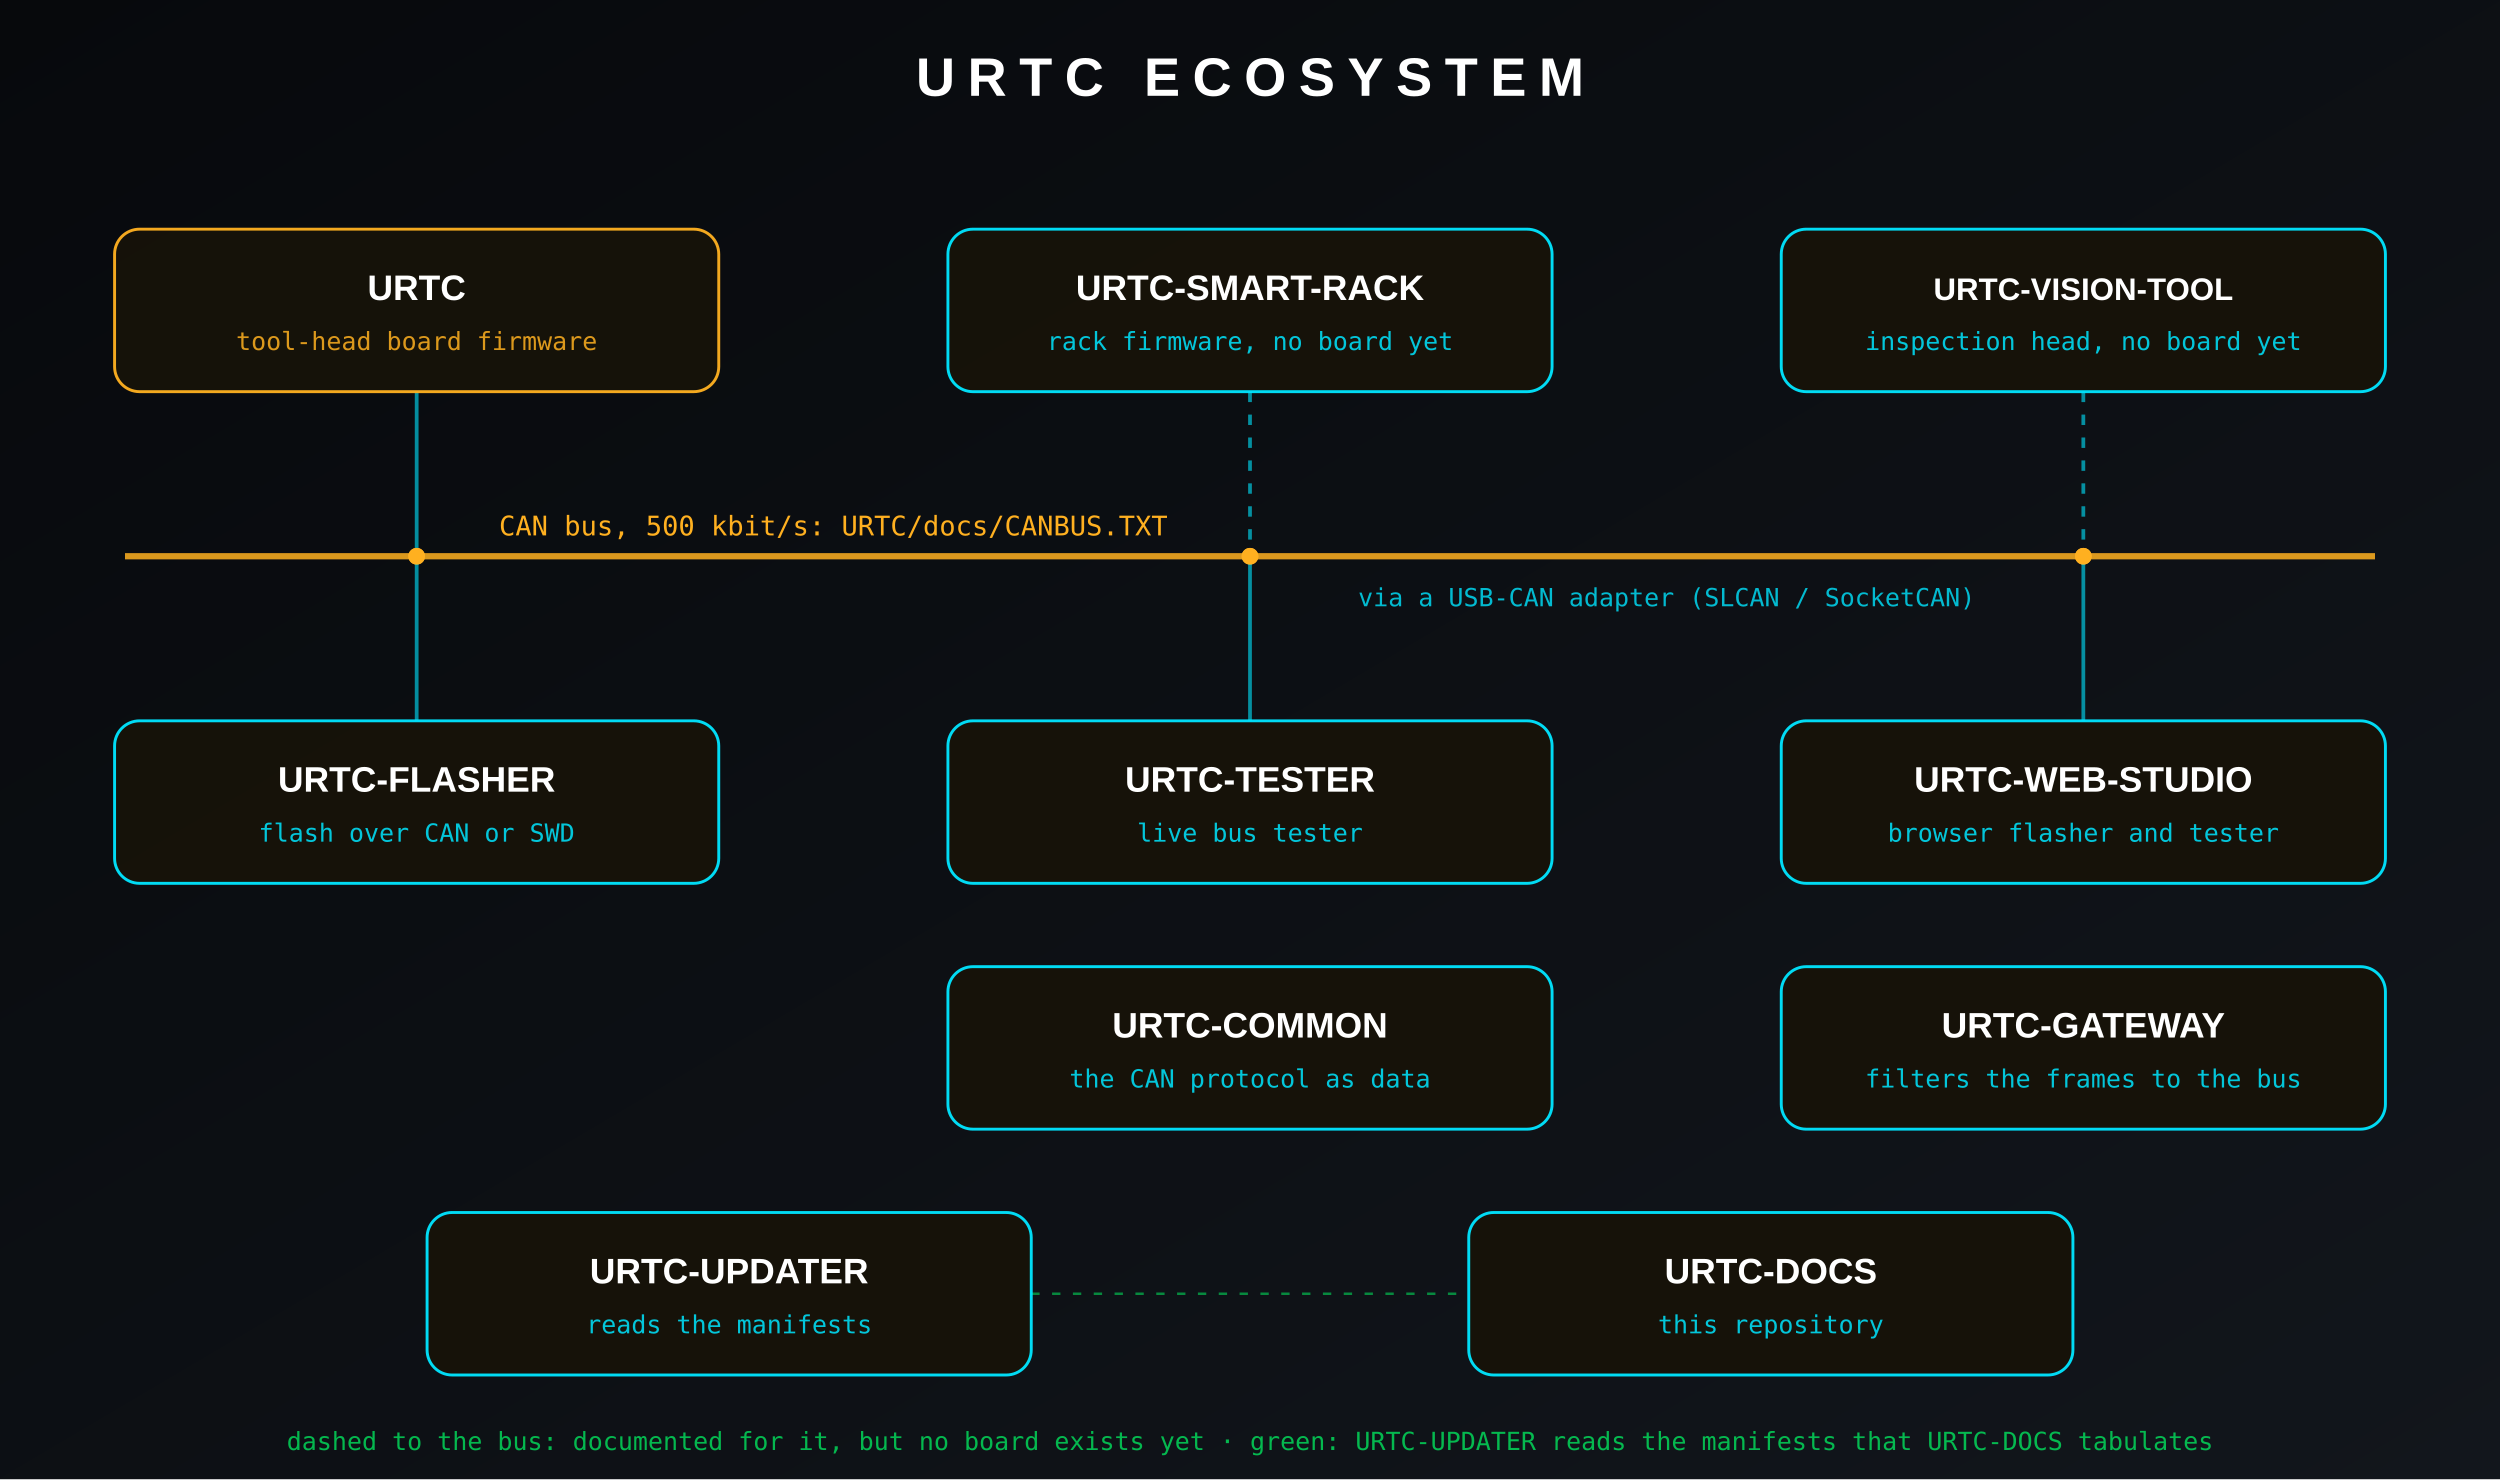
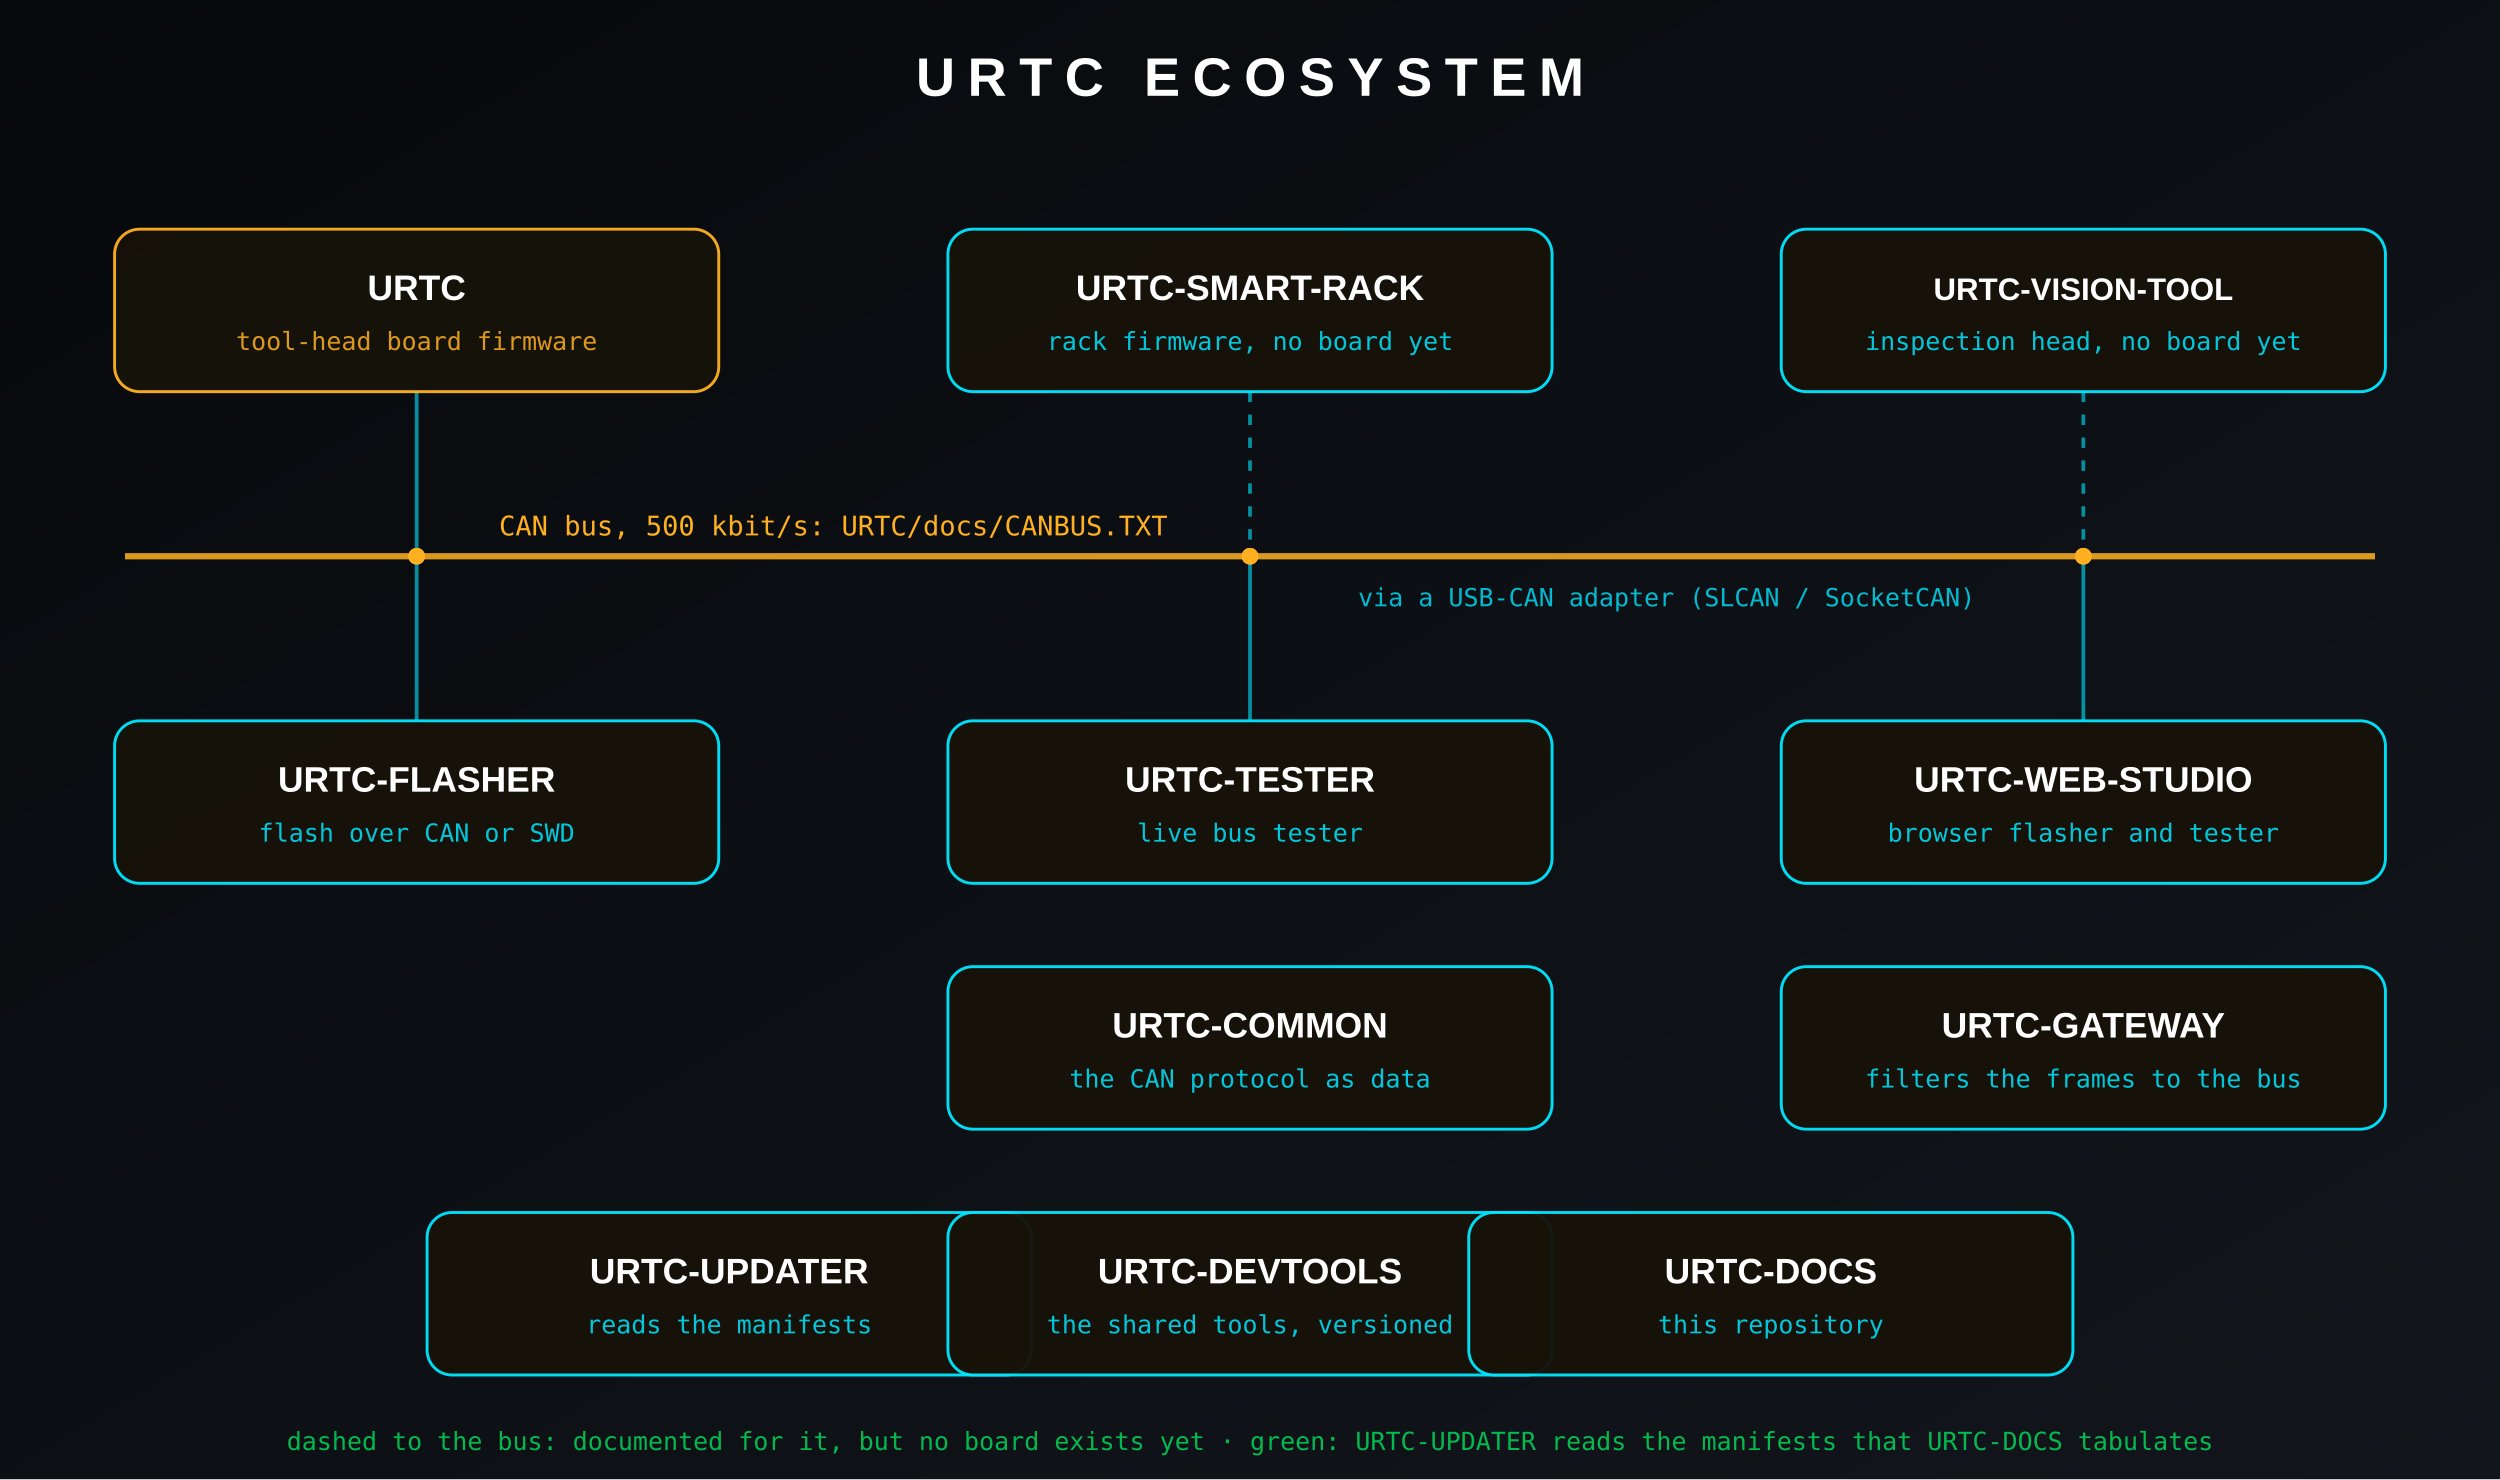
<svg xmlns="http://www.w3.org/2000/svg" viewBox="0 0 1200 710" role="img" aria-labelledby="title desc">
  <defs>
    <linearGradient id="bg" x1="0%" y1="0%" x2="100%" y2="100%">
      <stop stop-color="#07090C" />
      <stop offset="1" stop-color="#12161C" />
    </linearGradient>
    <filter id="g">
      <feGaussianBlur stdDeviation="4" result="b" />
      <feMerge>
        <feMergeNode in="b" />
        <feMergeNode in="SourceGraphic" />
      </feMerge>
    </filter>
  </defs>
  <rect width="1200" height="710" fill="url(#bg)" />
  <text x="600" y="46" text-anchor="middle" font-family="Arial,sans-serif" font-size="26" font-weight="bold" fill="#FFF" letter-spacing="6">URTC ECOSYSTEM</text>
  <path d="M60 267.0 H1140" stroke="#FFB020" stroke-width="3" opacity=".85" />
  <text x="400" y="257.0" text-anchor="middle" font-family="monospace" font-size="13" fill="#FFB020">CAN bus, 500 kbit/s: URTC/docs/CANBUS.TXT</text>
  <text x="800" y="291.0" text-anchor="middle" font-family="monospace" font-size="12" fill="#00E5FF" opacity=".8">via a USB-CAN adapter (SLCAN / SocketCAN)</text>
  <path d="M200 188 V267.0" stroke="#00E5FF" stroke-width="1.8" opacity=".6" />
  <circle cx="200" cy="267.0" r="4" fill="#FFB020" />
  <path d="M600 188 V267.0" stroke="#00E5FF" stroke-width="1.8" opacity=".6" stroke-dasharray="5 6" />
  <circle cx="600" cy="267.0" r="4" fill="#FFB020" />
  <path d="M1000 188 V267.0" stroke="#00E5FF" stroke-width="1.8" opacity=".6" stroke-dasharray="5 6" />
  <circle cx="1000" cy="267.0" r="4" fill="#FFB020" />
  <path d="M200 346 V267.0" stroke="#00E5FF" stroke-width="1.8" opacity=".6" />
  <circle cx="200" cy="267.0" r="4" fill="#FFB020" />
  <path d="M600 346 V267.0" stroke="#00E5FF" stroke-width="1.8" opacity=".6" />
  <circle cx="600" cy="267.0" r="4" fill="#FFB020" />
  <path d="M1000 346 V267.0" stroke="#00E5FF" stroke-width="1.8" opacity=".6" />
  <circle cx="1000" cy="267.0" r="4" fill="#FFB020" />
-   <path d="M495.0 621.0 H705.0" stroke="#00FF66" stroke-width="1.2" stroke-dasharray="4 6" opacity=".5" />
  <g transform="translate(55.0 110)">
    <rect width="290" height="78" rx="12" fill="#161208" stroke="#FFB020" stroke-width="1.4" opacity=".95" />
    <text x="145.0" y="34" text-anchor="middle" font-family="Arial,sans-serif" font-size="17" font-weight="bold" fill="#FFF">URTC</text>
    <text x="145.0" y="58" text-anchor="middle" font-family="monospace" font-size="12" fill="#FFB020" opacity=".85">tool-head board firmware</text>
  </g>
  <g transform="translate(455.0 110)">
    <rect width="290" height="78" rx="12" fill="#161208" stroke="#00E5FF" stroke-width="1.4" opacity=".95" />
    <text x="145.0" y="34" text-anchor="middle" font-family="Arial,sans-serif" font-size="17" font-weight="bold" fill="#FFF">URTC-SMART-RACK</text>
    <text x="145.0" y="58" text-anchor="middle" font-family="monospace" font-size="12" fill="#00E5FF" opacity=".85">rack firmware, no board yet</text>
  </g>
  <g transform="translate(855.0 110)">
    <rect width="290" height="78" rx="12" fill="#161208" stroke="#00E5FF" stroke-width="1.4" opacity=".95" />
    <text x="145.0" y="34" text-anchor="middle" font-family="Arial,sans-serif" font-size="15" font-weight="bold" fill="#FFF">URTC-VISION-TOOL</text>
    <text x="145.0" y="58" text-anchor="middle" font-family="monospace" font-size="12" fill="#00E5FF" opacity=".85">inspection head, no board yet</text>
  </g>
  <g transform="translate(55.0 346)">
    <rect width="290" height="78" rx="12" fill="#161208" stroke="#00E5FF" stroke-width="1.4" opacity=".95" />
    <text x="145.0" y="34" text-anchor="middle" font-family="Arial,sans-serif" font-size="17" font-weight="bold" fill="#FFF">URTC-FLASHER</text>
    <text x="145.0" y="58" text-anchor="middle" font-family="monospace" font-size="12" fill="#00E5FF" opacity=".85">flash over CAN or SWD</text>
  </g>
  <g transform="translate(455.0 346)">
    <rect width="290" height="78" rx="12" fill="#161208" stroke="#00E5FF" stroke-width="1.4" opacity=".95" />
    <text x="145.0" y="34" text-anchor="middle" font-family="Arial,sans-serif" font-size="17" font-weight="bold" fill="#FFF">URTC-TESTER</text>
    <text x="145.0" y="58" text-anchor="middle" font-family="monospace" font-size="12" fill="#00E5FF" opacity=".85">live bus tester</text>
  </g>
  <g transform="translate(855.0 346)">
    <rect width="290" height="78" rx="12" fill="#161208" stroke="#00E5FF" stroke-width="1.4" opacity=".95" />
    <text x="145.0" y="34" text-anchor="middle" font-family="Arial,sans-serif" font-size="17" font-weight="bold" fill="#FFF">URTC-WEB-STUDIO</text>
    <text x="145.0" y="58" text-anchor="middle" font-family="monospace" font-size="12" fill="#00E5FF" opacity=".85">browser flasher and tester</text>
  </g>
  <g transform="translate(455.0 464)">
    <rect width="290" height="78" rx="12" fill="#161208" stroke="#00E5FF" stroke-width="1.4" opacity=".95" />
    <text x="145.0" y="34" text-anchor="middle" font-family="Arial,sans-serif" font-size="17" font-weight="bold" fill="#FFF">URTC-COMMON</text>
    <text x="145.0" y="58" text-anchor="middle" font-family="monospace" font-size="12" fill="#00E5FF" opacity=".85">the CAN protocol as data</text>
  </g>
  <g transform="translate(855.0 464)">
    <rect width="290" height="78" rx="12" fill="#161208" stroke="#00E5FF" stroke-width="1.4" opacity=".95" />
    <text x="145.0" y="34" text-anchor="middle" font-family="Arial,sans-serif" font-size="17" font-weight="bold" fill="#FFF">URTC-GATEWAY</text>
    <text x="145.0" y="58" text-anchor="middle" font-family="monospace" font-size="12" fill="#00E5FF" opacity=".85">filters the frames to the bus</text>
  </g>
  <g transform="translate(205.0 582)">
    <rect width="290" height="78" rx="12" fill="#161208" stroke="#00E5FF" stroke-width="1.4" opacity=".95" />
    <text x="145.0" y="34" text-anchor="middle" font-family="Arial,sans-serif" font-size="17" font-weight="bold" fill="#FFF">URTC-UPDATER</text>
    <text x="145.0" y="58" text-anchor="middle" font-family="monospace" font-size="12" fill="#00E5FF" opacity=".85">reads the manifests</text>
  </g>
+   <g transform="translate(455.0 582)">
+     <rect width="290" height="78" rx="12" fill="#161208" stroke="#00E5FF" stroke-width="1.4" opacity=".95" />
+     <text x="145.0" y="34" text-anchor="middle" font-family="Arial,sans-serif" font-size="17" font-weight="bold" fill="#FFF">URTC-DEVTOOLS</text>
+     <text x="145.0" y="58" text-anchor="middle" font-family="monospace" font-size="12" fill="#00E5FF" opacity=".85">the shared tools, versioned</text>
+   </g>
  <g transform="translate(705.0 582)">
    <rect width="290" height="78" rx="12" fill="#161208" stroke="#00E5FF" stroke-width="1.4" opacity=".95" />
    <text x="145.0" y="34" text-anchor="middle" font-family="Arial,sans-serif" font-size="17" font-weight="bold" fill="#FFF">URTC-DOCS</text>
    <text x="145.0" y="58" text-anchor="middle" font-family="monospace" font-size="12" fill="#00E5FF" opacity=".85">this repository</text>
  </g>
  <text x="600" y="696" text-anchor="middle" font-family="monospace" font-size="12" fill="#00FF66" opacity=".7">dashed to the bus: documented for it, but no board exists yet  ·  green: URTC-UPDATER reads the manifests that URTC-DOCS tabulates</text>
</svg>
